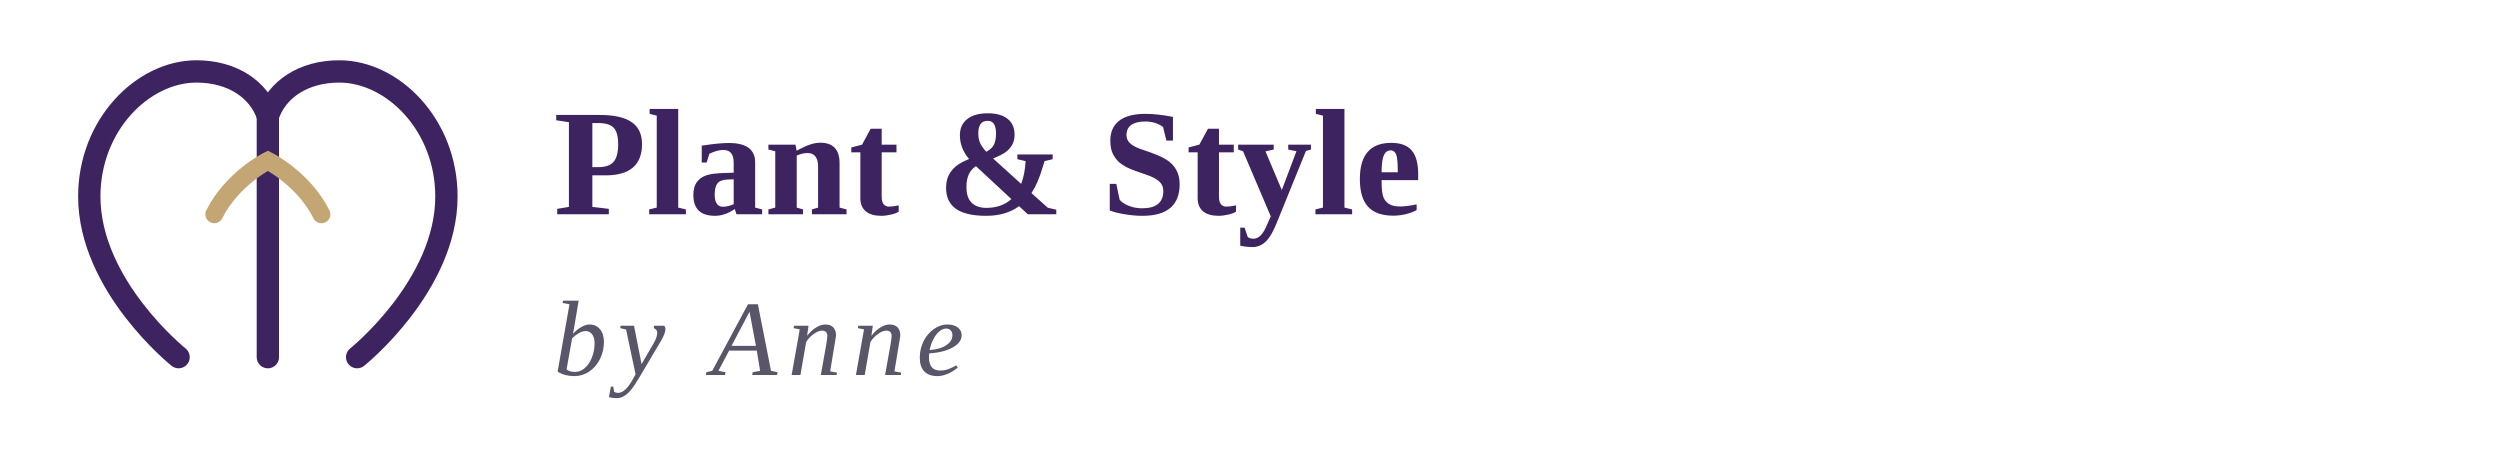
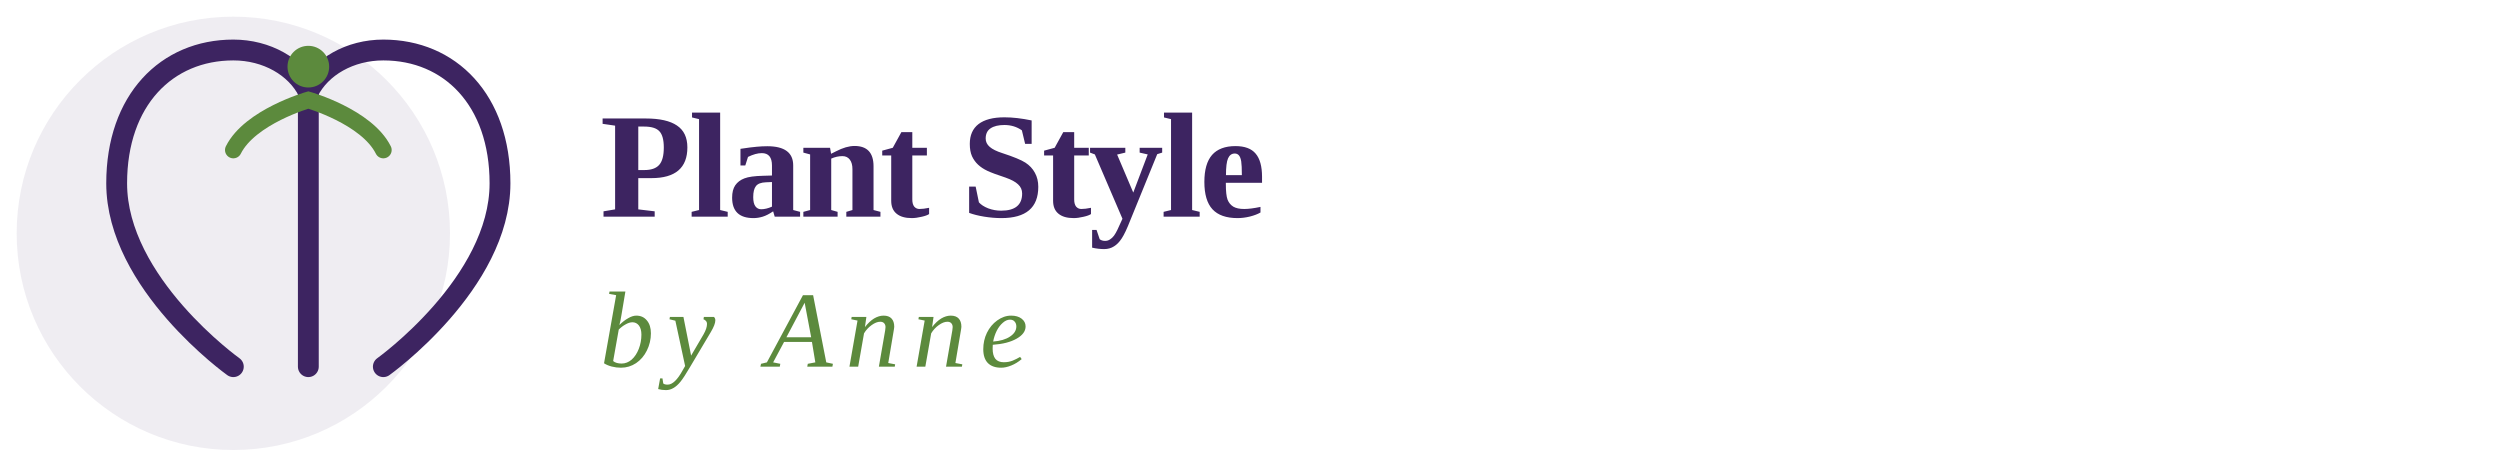
- <svg xmlns="http://www.w3.org/2000/svg" viewBox="0 0 280 52" fill="none" aria-label="Plant &amp; Style by Anne">
-   <path d="M20 40C20 40 10 32 10 22C10 14 16 8 22 8C26 8 29 10 30 13C31 10 34 8 38 8C44 8 50 14 50 22C50 32 40 40 40 40" stroke="#3D2461" stroke-width="2.5" stroke-linecap="round" stroke-linejoin="round" />
-   <path d="M30 13V40" stroke="#3D2461" stroke-width="2.5" stroke-linecap="round" />
-   <path d="M24 24C26 20 30 18 30 18C30 18 34 20 36 24" stroke="#C4A574" stroke-width="2" stroke-linecap="round" />
-   <text x="62" y="24" font-family="Georgia, 'Times New Roman', serif" font-size="17" font-weight="600" fill="#3D2461">Plant &amp; Style</text>
-   <text x="62" y="42" font-family="Georgia, 'Times New Roman', serif" font-size="12" font-style="italic" fill="#5A5568" letter-spacing="0.1em">by Anne</text>
+ <svg xmlns="http://www.w3.org/2000/svg" viewBox="0 0 300 56" fill="none" aria-label="Plant Style by Anne">
+   <circle cx="28" cy="28" r="26" fill="#3d2461" fill-opacity="0.08" />
+   <path d="M28 44C28 44 14 34 14 22C14 12 20 6 28 6C32 6 35.5 8 37 11C38.5 8 42 6 46 6C54 6 60 12 60 22C60 34 46 44 46 44" stroke="#3d2461" stroke-width="2.5" stroke-linecap="round" stroke-linejoin="round" />
+   <path d="M37 11V44" stroke="#3d2461" stroke-width="2.5" stroke-linecap="round" />
+   <path d="M28 18C30 14 37 12 37 12C37 12 44 14 46 18" stroke="#5c8a3d" stroke-width="2" stroke-linecap="round" />
+   <circle cx="37" cy="8" r="2.5" fill="#5c8a3d" />
+   <text x="72" y="26" font-family="Georgia, 'Times New Roman', serif" font-size="18" font-weight="600" fill="#3d2461" letter-spacing="-0.02em">Plant Style</text>
+   <text x="72" y="44" font-family="Georgia, 'Times New Roman', serif" font-size="13" font-style="italic" fill="#5c8a3d" letter-spacing="0.12em">by Anne</text>
</svg>
